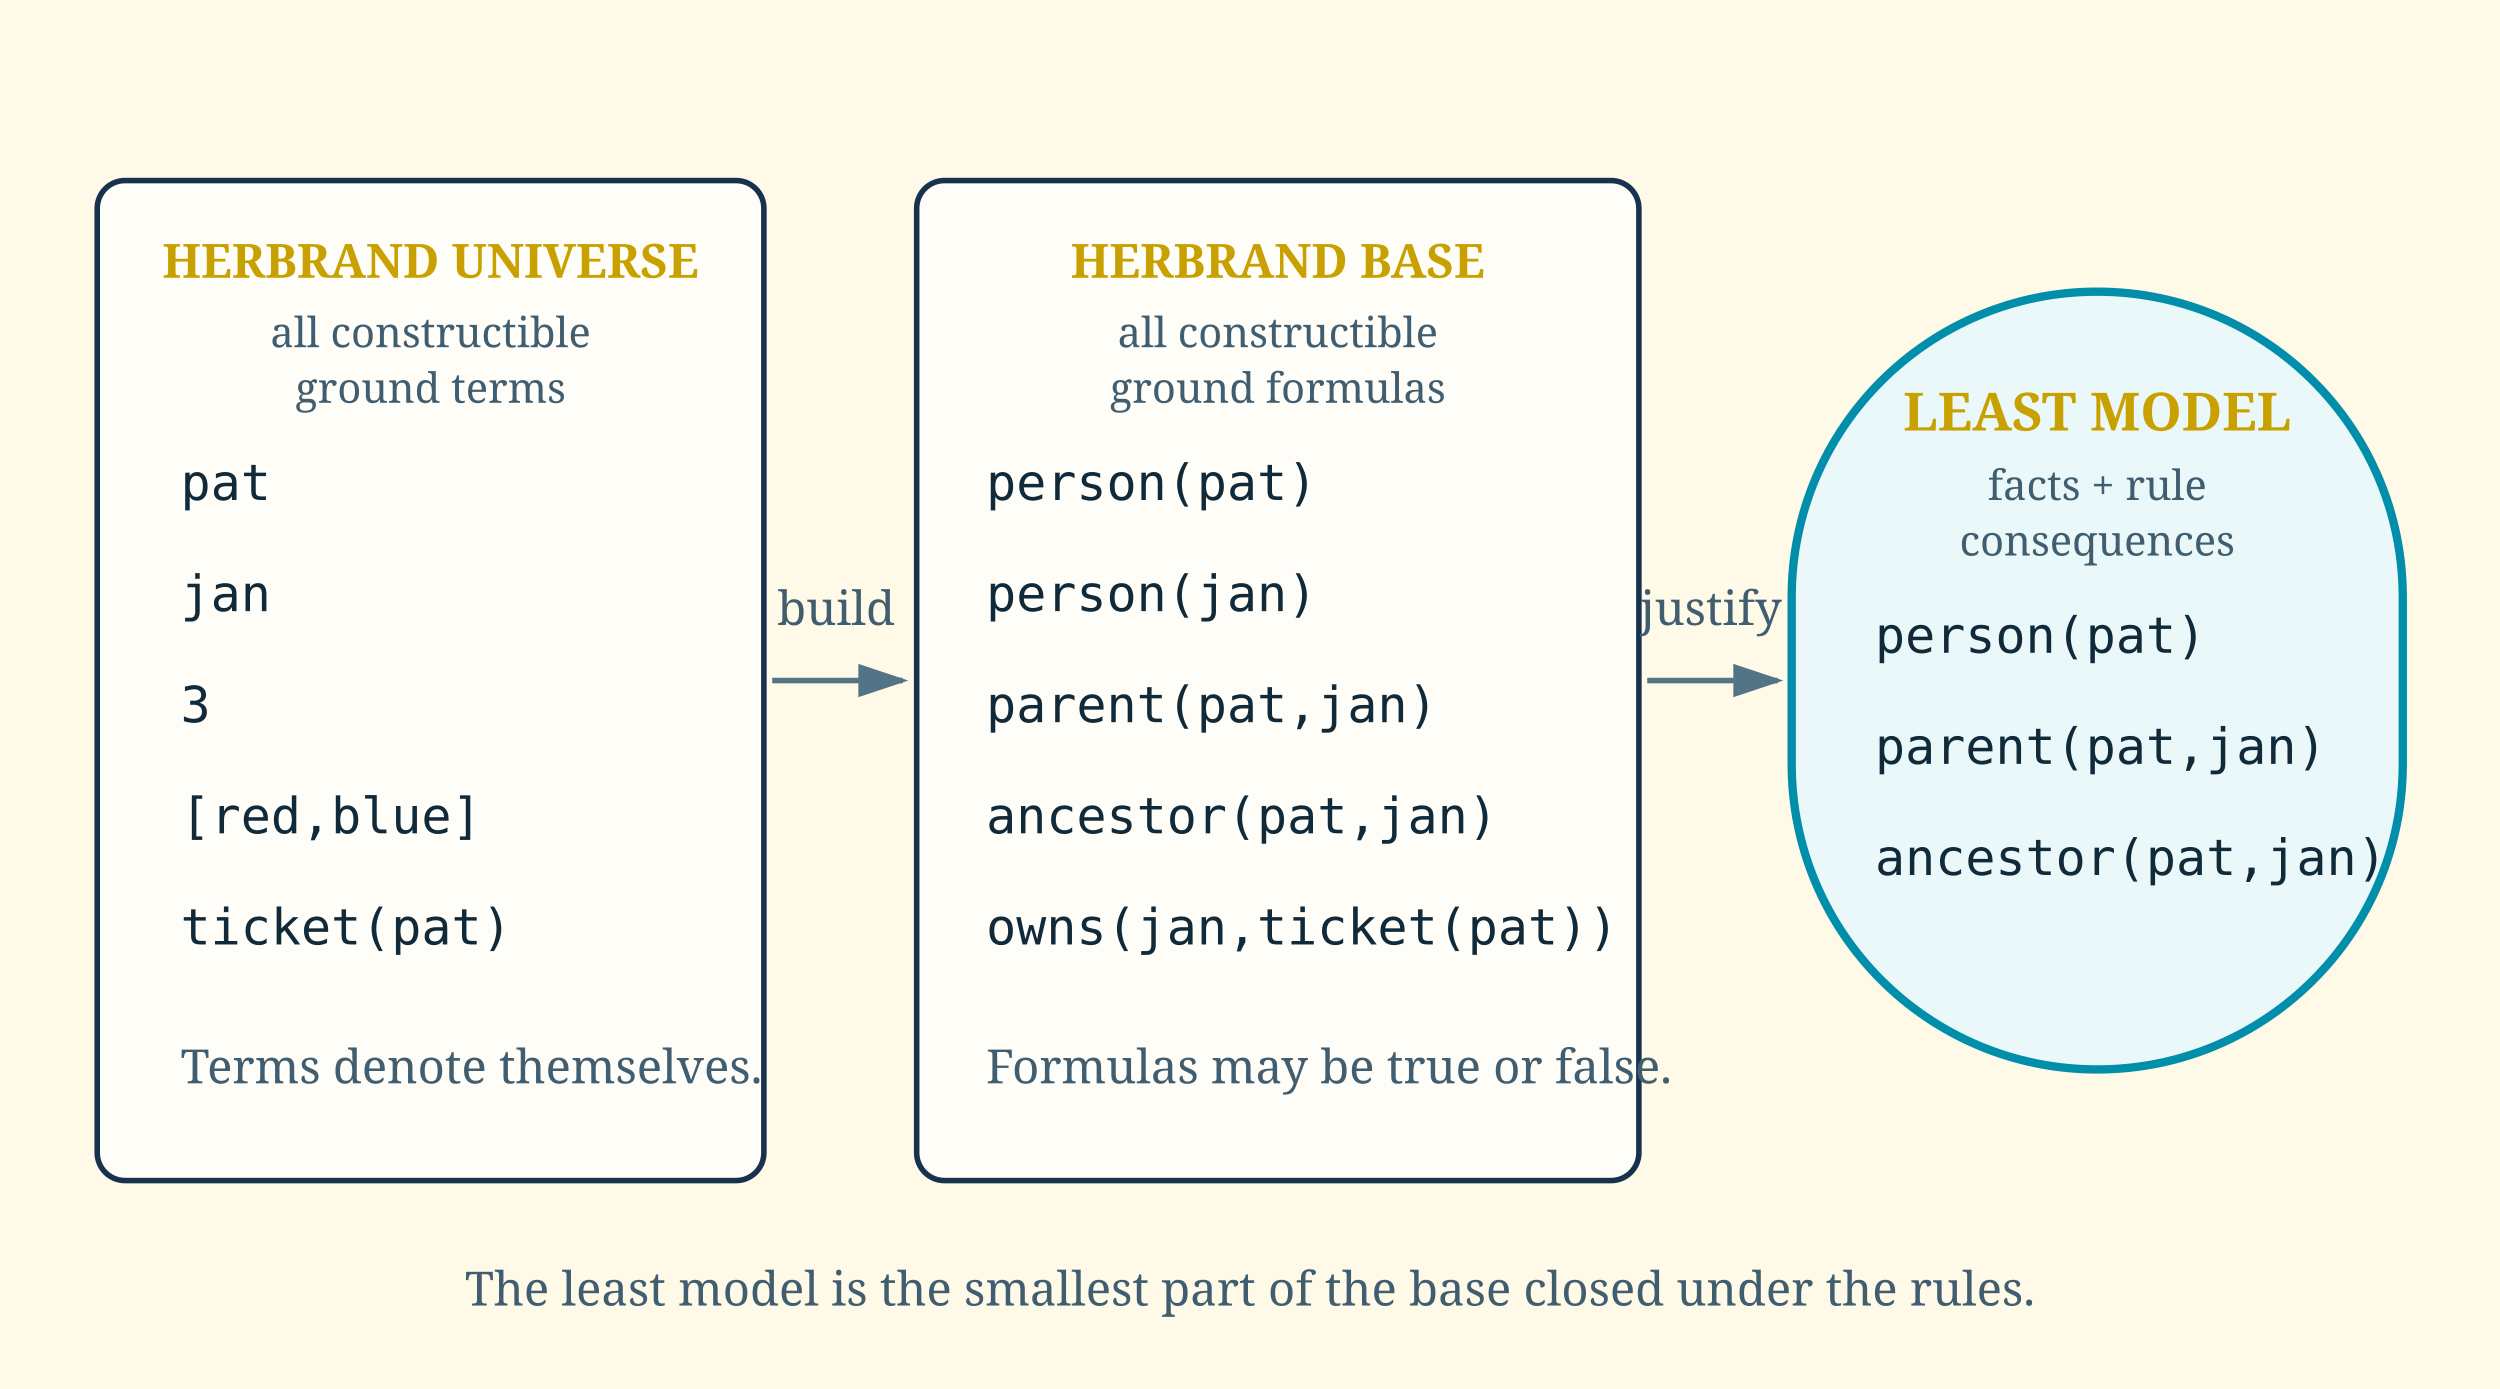
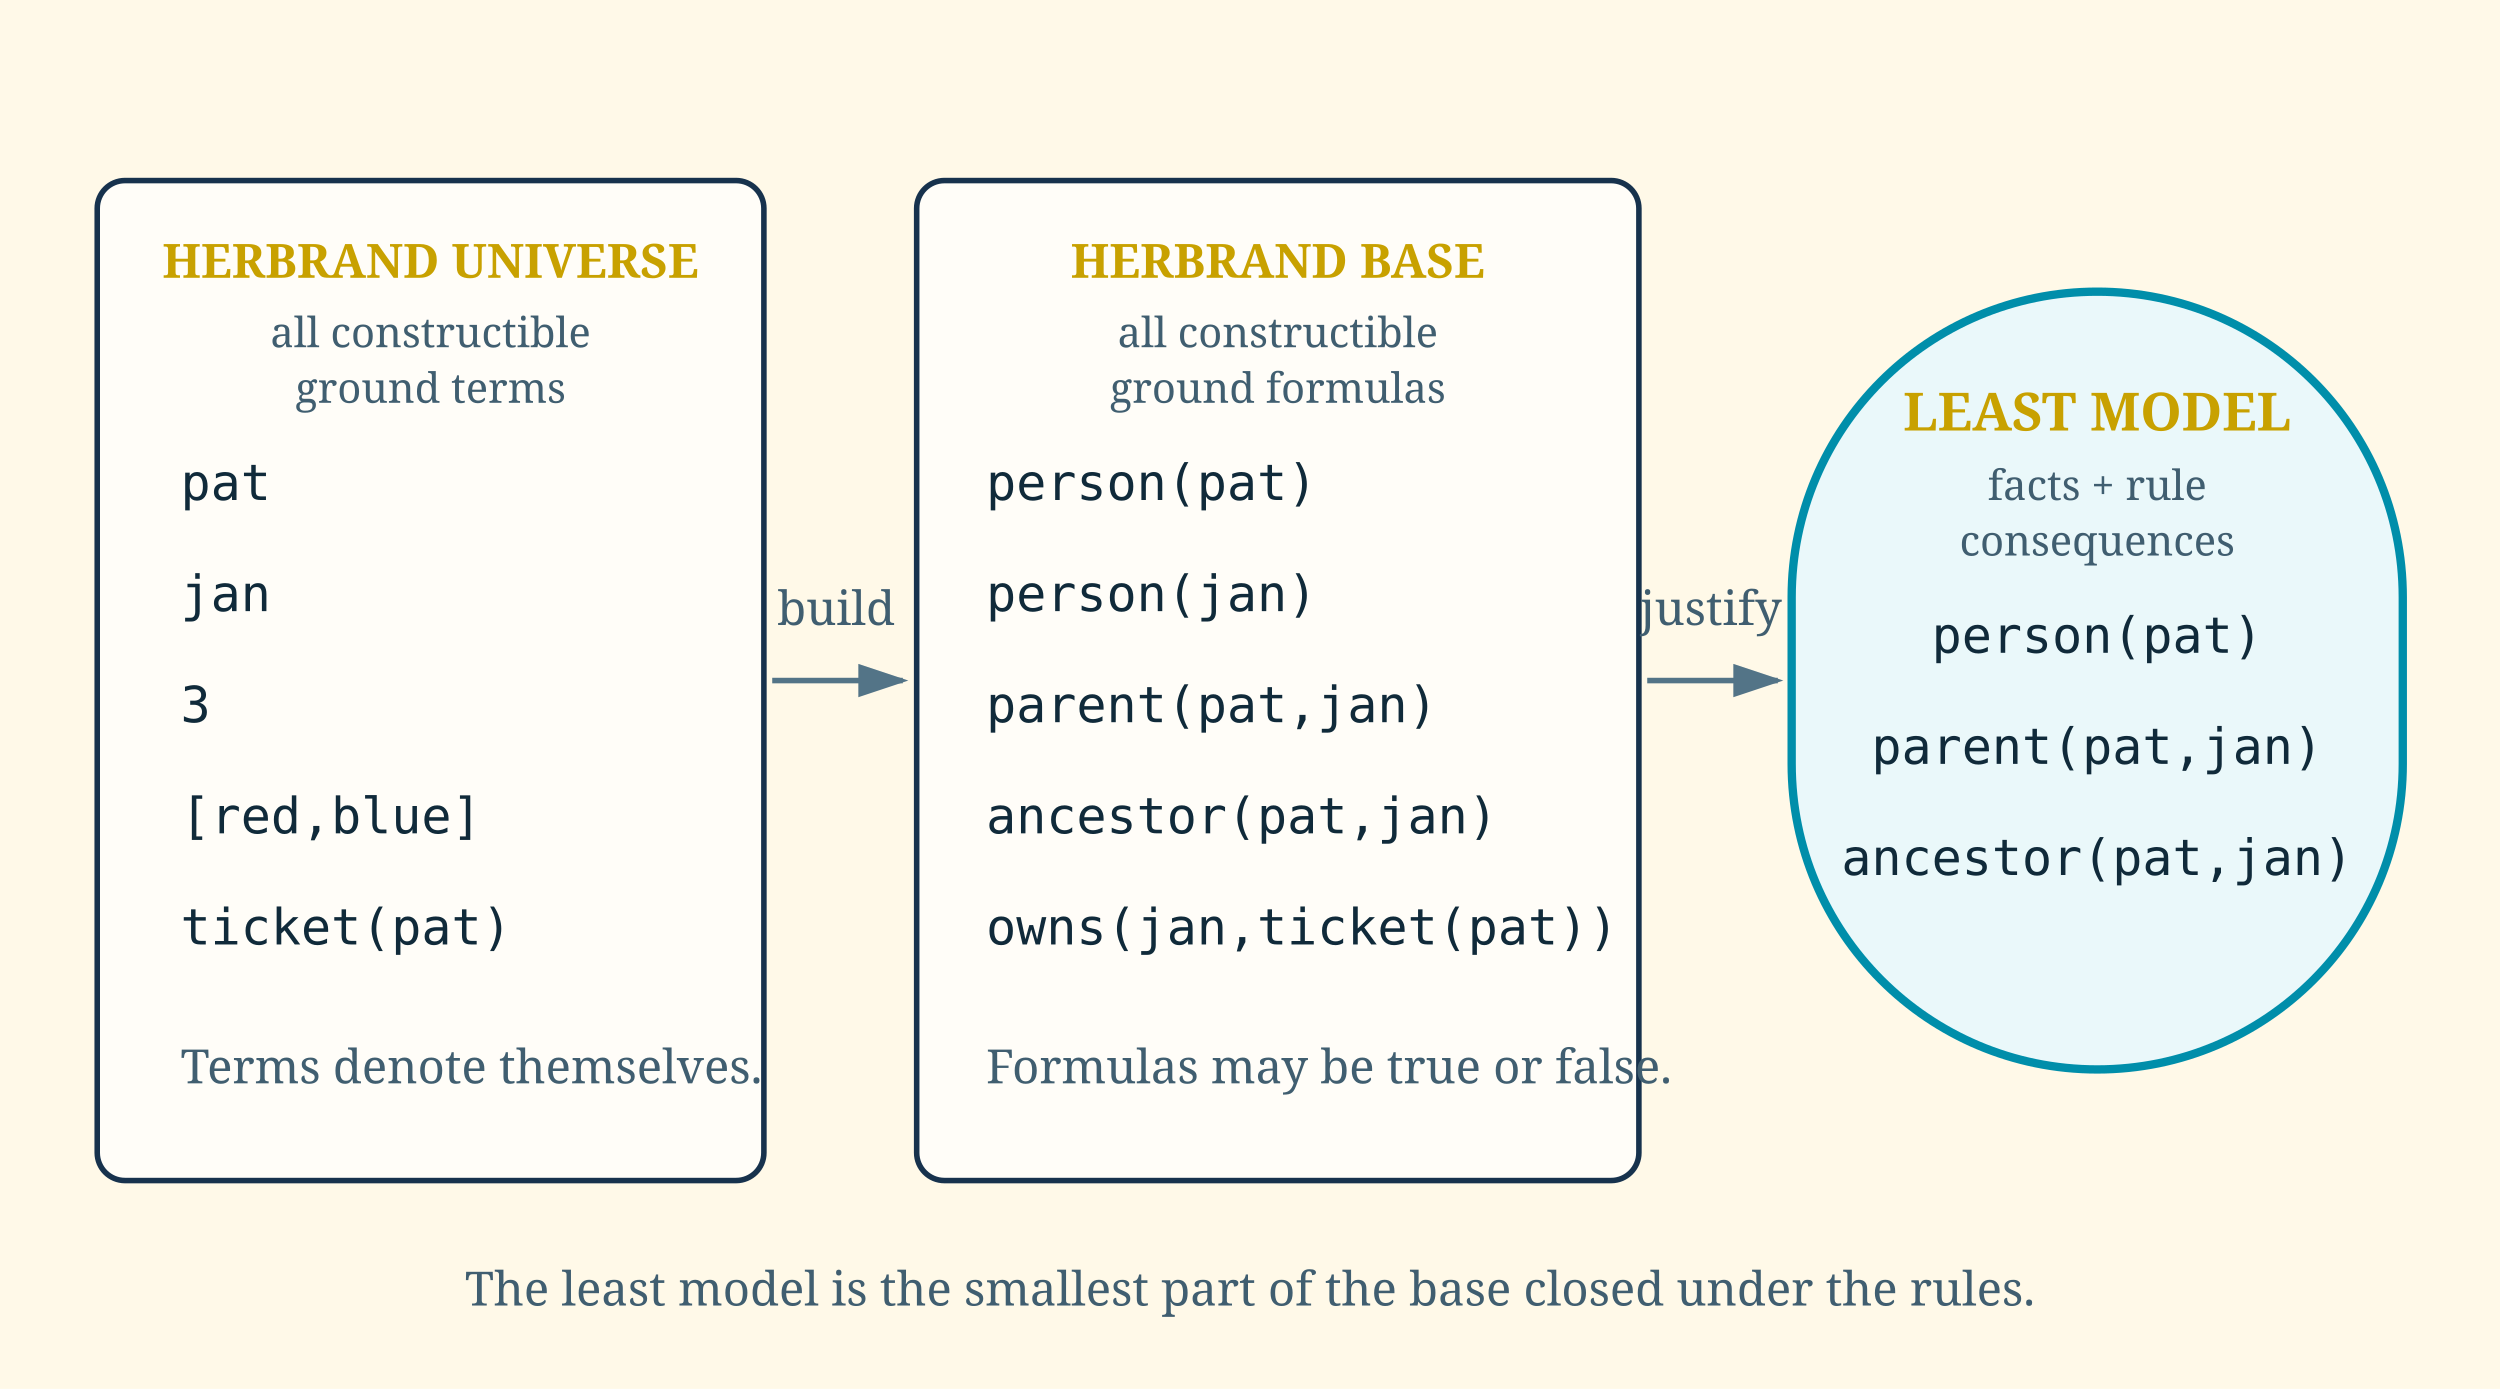
<svg xmlns="http://www.w3.org/2000/svg" width="900" height="500" viewBox="0 0 900 500" role="img" aria-labelledby="title desc">
  <defs>
    <marker id="arrow" markerWidth="10" markerHeight="10" refX="8" refY="3" orient="auto">
      <path d="M0,0 L0,6 L9,3 z" fill="#537487" />
    </marker>
    <style>
      .box{fill:#FFFDF8;stroke:#17324D;stroke-width:2}
      .model{fill:#EAF8FA;stroke:#008EAA;stroke-width:3}
      .title{fill:#C8A100;font:bold 19px Georgia,serif}
      .box-title{fill:#C8A100;font:bold 17px Georgia,serif}
      .box-sub{fill:#405E70;font:15px Georgia,serif}
      .text{fill:#102A3A;font:18px ui-monospace,SFMono-Regular,Consolas,monospace}
      .prose{fill:#405E70;font:17px Georgia,serif}
      .line{stroke:#537487;stroke-width:2;fill:none;marker-end:url(#arrow)}
    </style>
  </defs>
  <rect width="900" height="500" fill="#FFF9E8" />
  <rect class="box" x="35" y="65" width="240" height="360" rx="10" />
  <text class="box-title" x="155" y="100" text-anchor="middle">HERBRAND UNIVERSE</text>
  <text class="box-sub" x="155" y="125" text-anchor="middle">all constructible</text>
  <text class="box-sub" x="155" y="145" text-anchor="middle">ground terms</text>
  <text class="text" x="65" y="180">pat</text>
  <text class="text" x="65" y="220">jan</text>
  <text class="text" x="65" y="260">3</text>
  <text class="text" x="65" y="300">[red,blue]</text>
  <text class="text" x="65" y="340">ticket(pat)</text>
  <text class="prose" x="65" y="390">Terms denote themselves.</text>
  <rect class="box" x="330" y="65" width="260" height="360" rx="10" />
  <text class="box-title" x="460" y="100" text-anchor="middle">HERBRAND BASE</text>
  <text class="box-sub" x="460" y="125" text-anchor="middle">all constructible</text>
  <text class="box-sub" x="460" y="145" text-anchor="middle">ground formulas</text>
  <text class="text" x="355" y="180">person(pat)</text>
  <text class="text" x="355" y="220">person(jan)</text>
  <text class="text" x="355" y="260">parent(pat,jan)</text>
  <text class="text" x="355" y="300">ancestor(pat,jan)</text>
  <text class="text" x="355" y="340">owns(jan,ticket(pat))</text>
  <text class="prose" x="355" y="390">Formulas may be true or false.</text>
  <rect class="model" x="645" y="105" width="220" height="280" rx="110" />
  <text class="title" x="755" y="155" text-anchor="middle">LEAST MODEL</text>
  <text class="box-sub" x="755" y="180" text-anchor="middle">facts + rule</text>
  <text class="box-sub" x="755" y="200" text-anchor="middle">consequences</text>
-   <text class="text" x="675" y="235">person(pat)</text>
-   <text class="text" x="675" y="275">parent(pat,jan)</text>
-   <text class="text" x="675" y="315">ancestor(pat,jan)</text>
+   <text class="text" x="755" y="235" text-anchor="middle">person(pat)</text>
+   <text class="text" x="755" y="275" text-anchor="middle">parent(pat,jan)</text>
+   <text class="text" x="755" y="315" text-anchor="middle">ancestor(pat,jan)</text>
  <path class="line" d="M278 245 L325 245" />
  <path class="line" d="M593 245 L640 245" />
  <text class="prose" x="301" y="225" text-anchor="middle">build</text>
  <text class="prose" x="616" y="225" text-anchor="middle">justify</text>
  <text class="prose" x="450" y="470" text-anchor="middle">The least model is the smallest part of the base closed under the rules.</text>
</svg>
